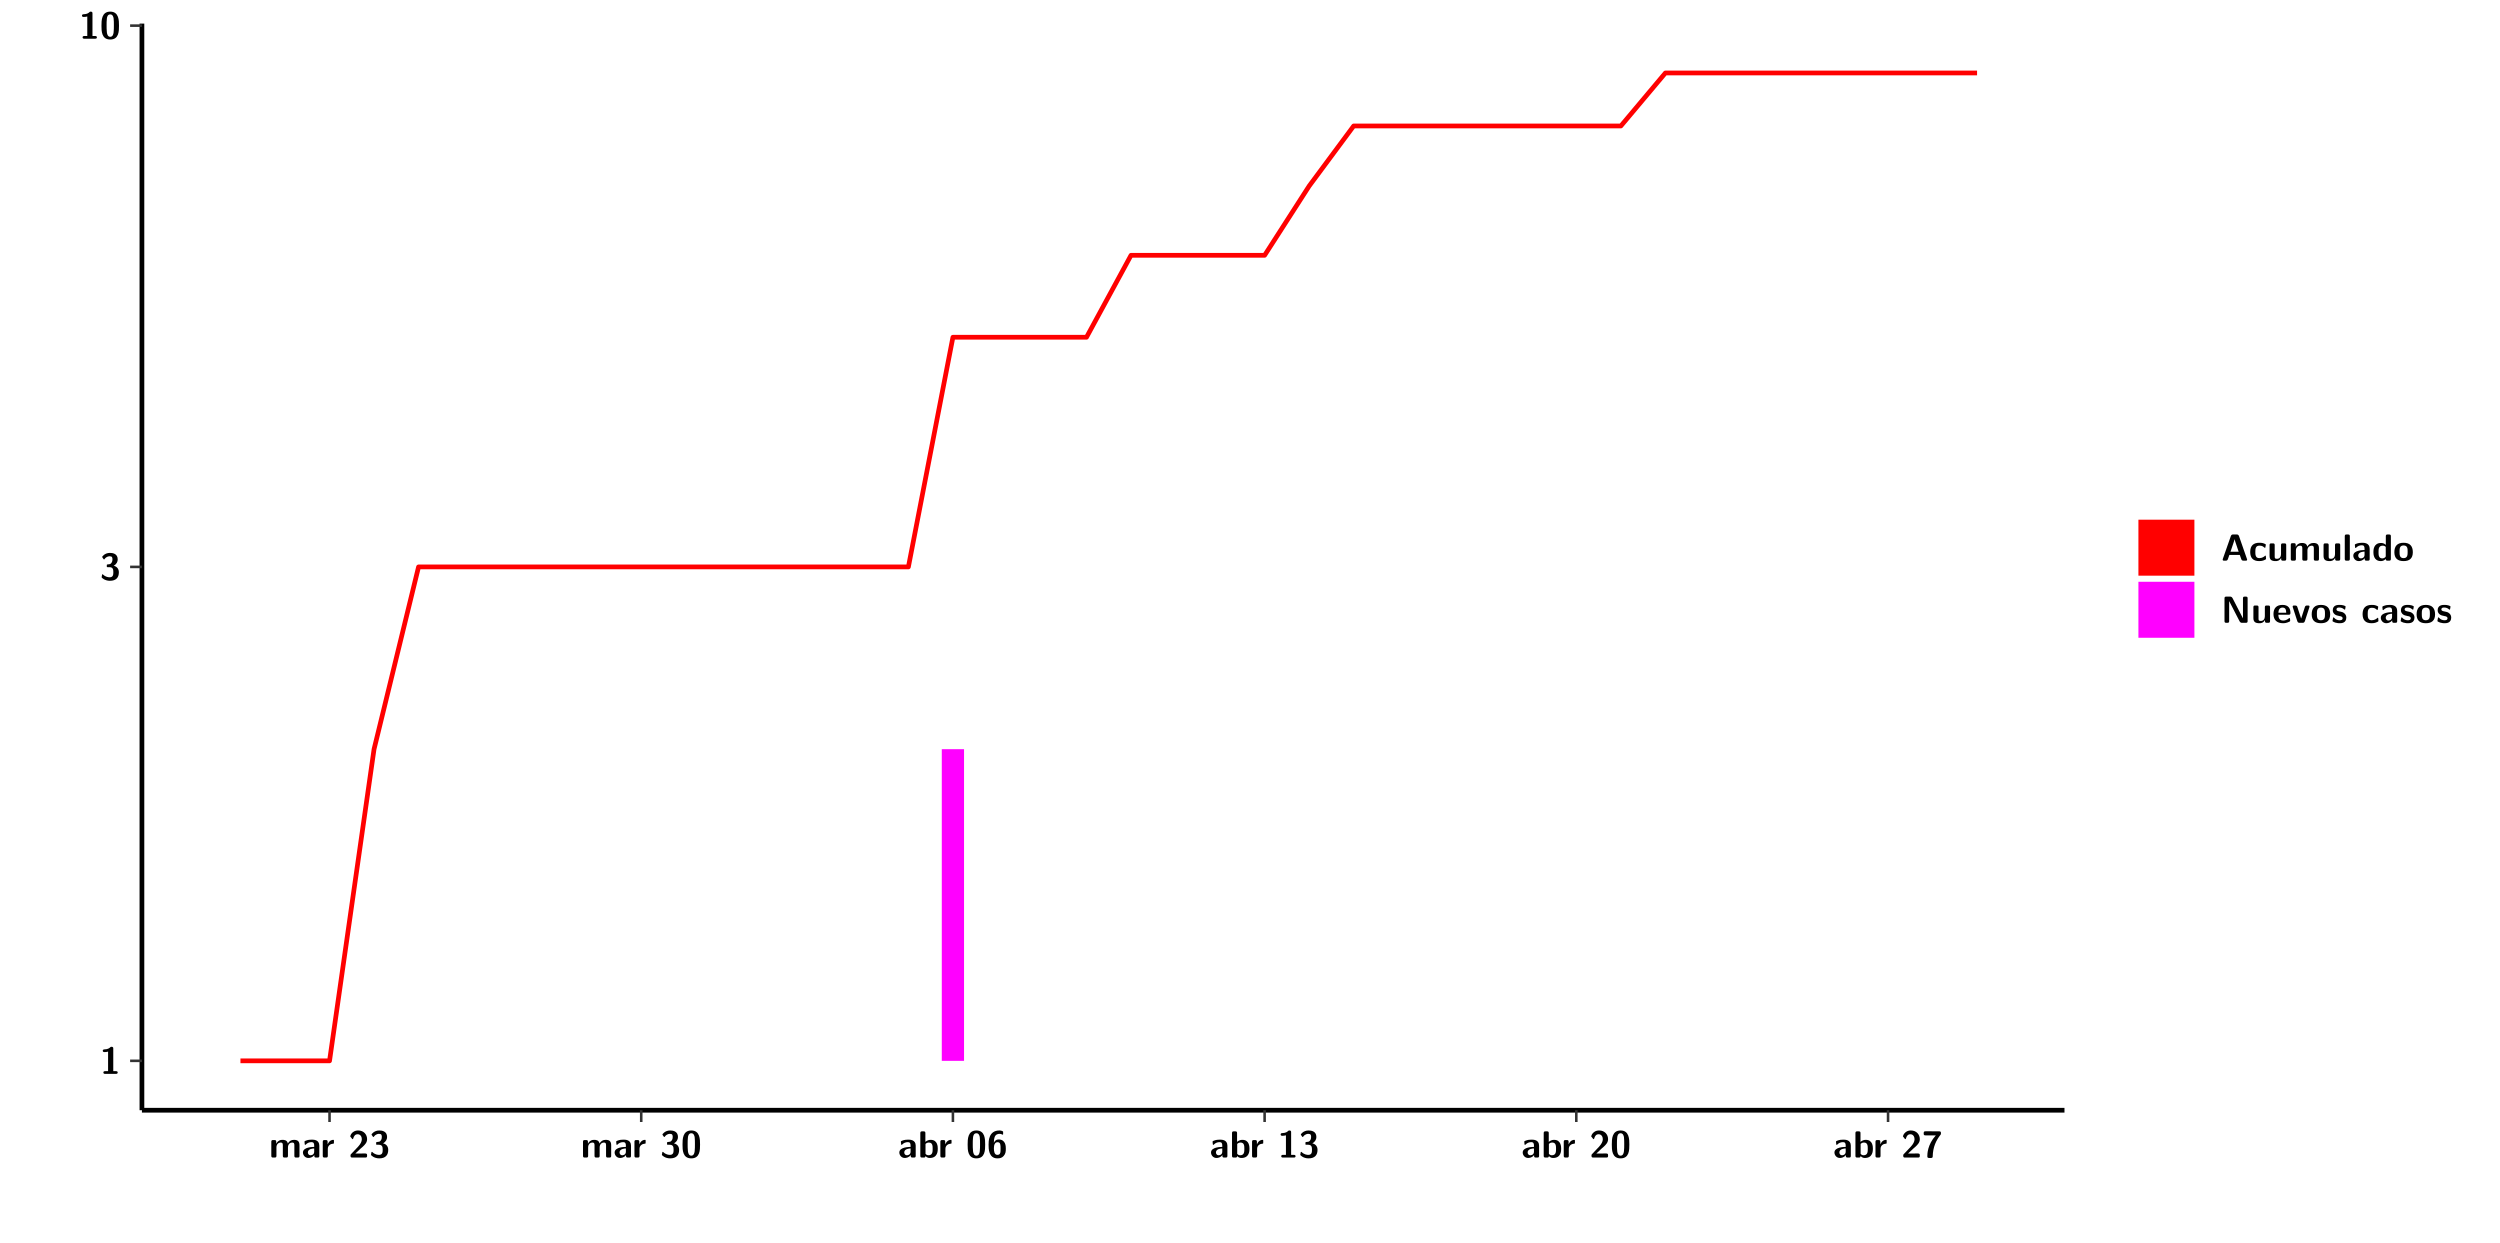
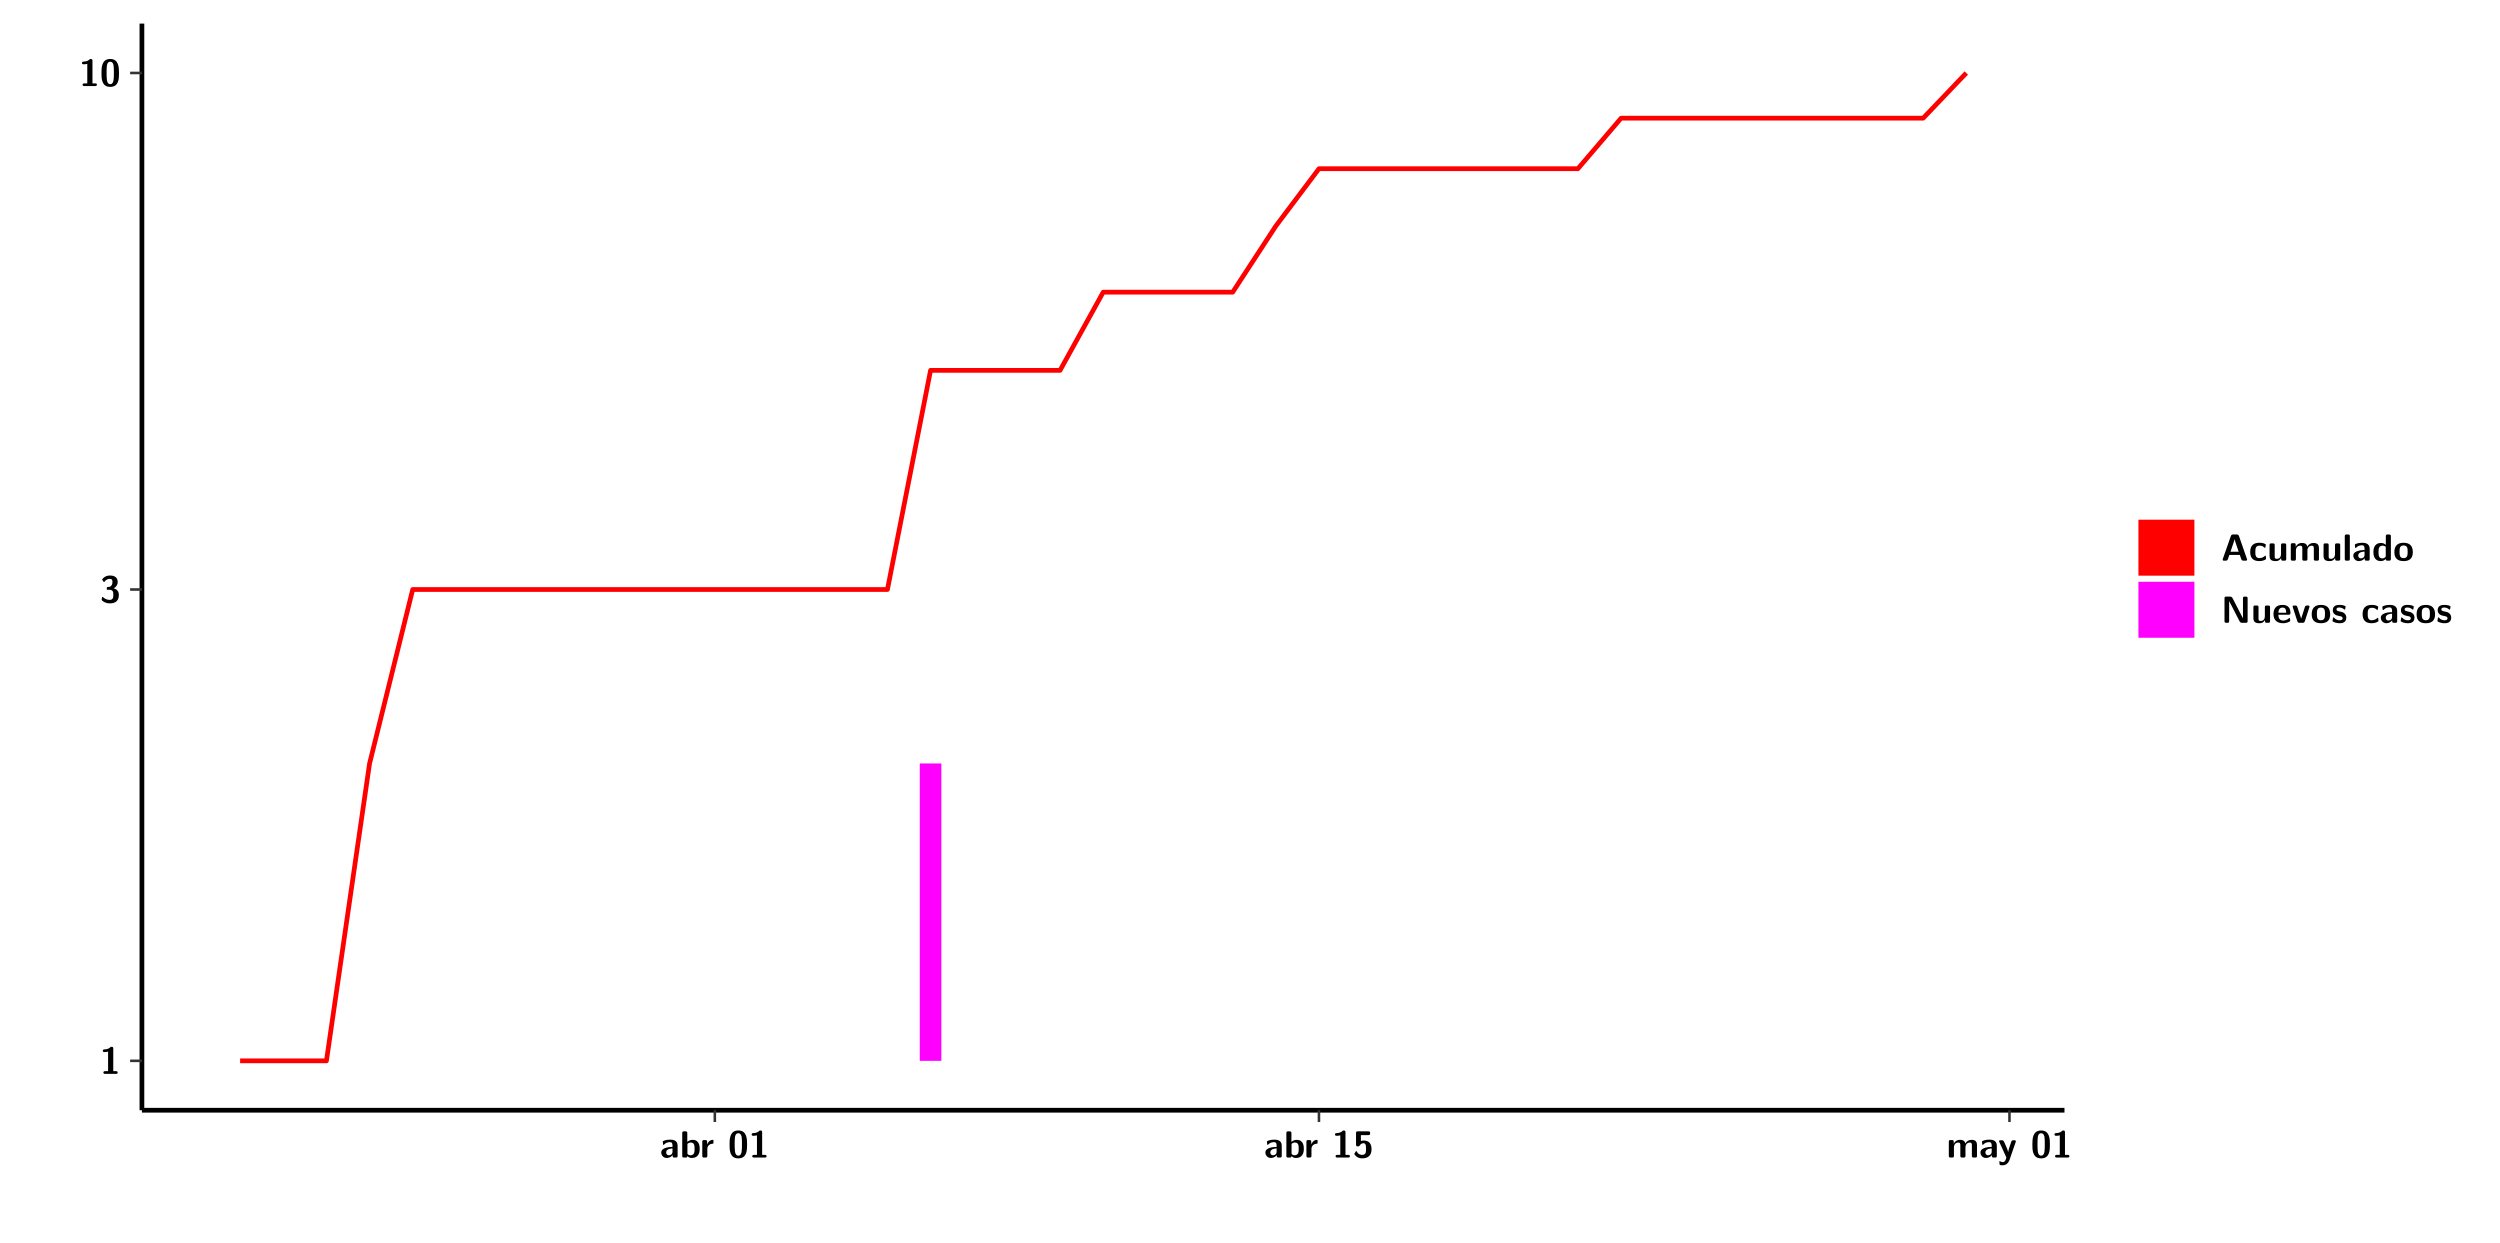
<svg xmlns="http://www.w3.org/2000/svg" xmlns:xlink="http://www.w3.org/1999/xlink" width="579.653pt" height="288pt" viewBox="0 0 579.653 288" version="1.1">
  <defs>
    <g>
      <symbol overflow="visible" id="glyph0-0">
        <path style="stroke:none;" d="" />
      </symbol>
      <symbol overflow="visible" id="glyph0-1">
        <path style="stroke:none;" d="M 3.109 -5.859 C 3.109 -6.016 3.109 -6.281 2.719 -6.281 C 2.547 -6.281 2.516 -6.266 2.406 -6.156 C 2.25 -6.016 1.922 -5.688 1.047 -5.672 C 0.891 -5.672 0.672 -5.609 0.672 -5.359 C 0.672 -5.047 0.969 -5.047 1.094 -5.047 C 1.344 -5.047 1.656 -5.078 1.906 -5.156 L 1.906 -0.625 L 1.234 -0.625 C 1.109 -0.625 0.812 -0.625 0.812 -0.312 C 0.812 0 1.109 0 1.234 0 L 3.719 0 C 3.828 0 4.141 0 4.141 -0.312 C 4.141 -0.625 3.828 -0.625 3.719 -0.625 L 3.109 -0.625 Z M 3.109 -5.859 " />
      </symbol>
      <symbol overflow="visible" id="glyph0-2">
        <path style="stroke:none;" d="M 0.844 -4.859 C 0.906 -4.766 0.953 -4.766 0.969 -4.766 C 1.031 -4.766 1.047 -4.797 1.094 -4.859 C 1.547 -5.5 2.172 -5.5 2.281 -5.5 C 2.844 -5.5 2.922 -5.203 2.922 -4.781 C 2.922 -4.656 2.922 -4.234 2.641 -3.906 C 2.438 -3.656 2.219 -3.641 1.953 -3.625 C 1.859 -3.609 1.688 -3.609 1.672 -3.578 C 1.609 -3.562 1.609 -3.5 1.609 -3.359 L 1.609 -3.203 C 1.609 -2.984 1.609 -2.969 1.844 -2.969 L 2.219 -2.969 C 3.031 -2.969 3.125 -2.469 3.125 -1.797 C 3.125 -1.203 3.062 -0.625 2.266 -0.625 C 1.984 -0.625 1.328 -0.688 0.75 -1.25 C 0.672 -1.328 0.656 -1.328 0.625 -1.328 C 0.531 -1.328 0.516 -1.25 0.516 -1.234 C 0.516 -1.234 0.406 -0.672 0.406 -0.625 C 0.406 -0.516 1.156 0.188 2.312 0.188 C 3.812 0.188 4.406 -0.609 4.406 -1.781 C 4.406 -2.562 3.984 -3.109 3.203 -3.297 C 3.906 -3.688 4.141 -4.266 4.141 -4.766 C 4.141 -6.156 2.891 -6.281 2.328 -6.281 C 1.125 -6.281 0.531 -5.422 0.531 -5.344 C 0.531 -5.297 0.594 -5.219 0.594 -5.219 Z M 0.844 -4.859 " />
      </symbol>
      <symbol overflow="visible" id="glyph0-3">
        <path style="stroke:none;" d="M 4.438 -3 C 4.438 -4.203 4.438 -6.281 2.406 -6.281 C 0.375 -6.281 0.375 -4.219 0.375 -3 C 0.375 -1.812 0.375 0.188 2.406 0.188 C 4.438 0.188 4.438 -1.781 4.438 -3 Z M 2.406 -0.438 C 1.75 -0.438 1.656 -1.25 1.625 -1.484 C 1.562 -1.953 1.562 -2.766 1.562 -3.125 C 1.562 -3.641 1.562 -4.203 1.625 -4.641 C 1.641 -4.875 1.734 -5.641 2.406 -5.641 C 3.047 -5.641 3.156 -4.906 3.188 -4.734 C 3.25 -4.281 3.25 -3.594 3.25 -3.125 C 3.25 -2.625 3.25 -1.953 3.188 -1.469 C 3.156 -1.234 3.062 -0.438 2.406 -0.438 Z M 2.406 -0.438 " />
      </symbol>
      <symbol overflow="visible" id="glyph0-4">
-         <path style="stroke:none;" d="M 7.062 -2.844 C 7.062 -3.75 6.672 -4.109 5.781 -4.109 C 5.156 -4.109 4.688 -3.828 4.359 -3.25 C 4.219 -4.078 3.484 -4.109 3.109 -4.109 C 2.938 -4.109 2.578 -4.109 2.188 -3.828 C 1.906 -3.625 1.734 -3.344 1.672 -3.203 L 1.672 -3.641 C 1.672 -3.922 1.609 -4.062 1.25 -4.062 L 0.953 -4.062 C 0.625 -4.062 0.531 -3.969 0.531 -3.641 L 0.531 -0.422 C 0.531 -0.109 0.625 0 0.953 0 L 1.297 0 C 1.625 0 1.719 -0.109 1.719 -0.422 L 1.719 -2.359 C 1.719 -3.141 2.25 -3.484 2.688 -3.484 C 3.109 -3.484 3.203 -3.297 3.203 -2.828 L 3.203 -0.422 C 3.203 -0.109 3.297 0 3.625 0 L 3.969 0 C 4.297 0 4.391 -0.109 4.391 -0.422 L 4.391 -2.359 C 4.391 -3.141 4.922 -3.484 5.359 -3.484 C 5.781 -3.484 5.875 -3.297 5.875 -2.828 L 5.875 -0.422 C 5.875 -0.109 5.969 0 6.297 0 L 6.641 0 C 6.984 0 7.062 -0.109 7.062 -0.422 Z M 7.062 -2.844 " />
+         <path style="stroke:none;" d="M 4.062 -2.766 C 4.062 -4.156 2.734 -4.156 2.297 -4.156 C 1.891 -4.156 1.453 -4.125 0.859 -3.891 C 0.672 -3.797 0.625 -3.781 0.625 -3.688 C 0.625 -3.625 0.688 -3.109 0.688 -3.047 C 0.703 -2.984 0.75 -2.938 0.812 -2.938 C 0.844 -2.938 0.875 -2.969 0.906 -3 C 1.281 -3.391 1.719 -3.578 2.266 -3.578 C 2.734 -3.578 2.875 -3.297 2.875 -2.781 L 2.875 -2.469 C 2.562 -2.469 0.266 -2.453 0.266 -1.172 C 0.266 -0.547 0.766 0.094 1.531 0.094 C 1.828 0.094 2.484 0.016 2.906 -0.594 L 2.906 -0.422 C 2.906 -0.141 2.969 0 3.328 0 L 3.641 0 C 3.984 0 4.062 -0.109 4.062 -0.422 Z M 2.875 -1.344 C 2.875 -0.531 2.047 -0.531 2.016 -0.531 C 1.641 -0.531 1.406 -0.844 1.406 -1.188 C 1.406 -2.047 2.625 -2.109 2.875 -2.109 Z M 2.875 -1.344 " />
      </symbol>
      <symbol overflow="visible" id="glyph0-5">
-         <path style="stroke:none;" d="M 4.062 -2.766 C 4.062 -4.156 2.734 -4.156 2.297 -4.156 C 1.891 -4.156 1.453 -4.125 0.859 -3.891 C 0.672 -3.797 0.625 -3.781 0.625 -3.688 C 0.625 -3.625 0.688 -3.109 0.688 -3.047 C 0.703 -2.984 0.75 -2.938 0.812 -2.938 C 0.844 -2.938 0.875 -2.969 0.906 -3 C 1.281 -3.391 1.719 -3.578 2.266 -3.578 C 2.734 -3.578 2.875 -3.297 2.875 -2.781 L 2.875 -2.469 C 2.562 -2.469 0.266 -2.453 0.266 -1.172 C 0.266 -0.547 0.766 0.094 1.531 0.094 C 1.828 0.094 2.484 0.016 2.906 -0.594 L 2.906 -0.422 C 2.906 -0.141 2.969 0 3.328 0 L 3.641 0 C 3.984 0 4.062 -0.109 4.062 -0.422 Z M 2.875 -1.344 C 2.875 -0.531 2.047 -0.531 2.016 -0.531 C 1.641 -0.531 1.406 -0.844 1.406 -1.188 C 1.406 -2.047 2.625 -2.109 2.875 -2.109 Z M 2.875 -1.344 " />
+         <path style="stroke:none;" d="M 1.703 -5.656 C 1.703 -5.938 1.641 -6.078 1.281 -6.078 L 0.953 -6.078 C 0.641 -6.078 0.531 -5.984 0.531 -5.656 L 0.531 -0.422 C 0.531 -0.109 0.625 0 0.953 0 L 1.312 0 C 1.453 0 1.719 0 1.734 -0.344 C 2.125 0.094 2.578 0.094 2.719 0.094 C 4.578 0.094 4.578 -1.594 4.578 -2.031 C 4.578 -2.453 4.578 -4.109 2.938 -4.109 C 2.219 -4.109 1.781 -3.703 1.703 -3.625 Z M 1.734 -3.172 C 1.844 -3.281 2.109 -3.484 2.5 -3.484 C 3.391 -3.484 3.391 -2.672 3.391 -2.016 C 3.391 -1.375 3.391 -0.531 2.406 -0.531 C 2.047 -0.531 1.828 -0.75 1.734 -0.875 Z M 1.734 -3.172 " />
      </symbol>
      <symbol overflow="visible" id="glyph0-6">
        <path style="stroke:none;" d="M 1.703 -2.016 C 1.703 -2.844 2.391 -3.188 2.938 -3.219 C 3.109 -3.234 3.125 -3.234 3.125 -3.469 L 3.125 -3.875 C 3.125 -4.047 3.125 -4.109 2.969 -4.109 C 2.719 -4.109 2.078 -4.031 1.672 -3.078 L 1.656 -3.078 L 1.656 -3.641 C 1.656 -3.922 1.594 -4.062 1.234 -4.062 L 0.953 -4.062 C 0.641 -4.062 0.531 -3.969 0.531 -3.641 L 0.531 -0.422 C 0.531 -0.109 0.625 0 0.953 0 L 1.281 0 C 1.609 0 1.703 -0.109 1.703 -0.422 Z M 1.703 -2.016 " />
      </symbol>
      <symbol overflow="visible" id="glyph0-7">
-         <path style="stroke:none;" d="M 0.562 -0.75 C 0.484 -0.656 0.484 -0.641 0.484 -0.484 L 0.484 -0.422 C 0.484 -0.109 0.578 0 0.906 0 L 3.906 0 C 4.25 0 4.328 -0.109 4.328 -0.422 L 4.328 -0.531 C 4.328 -0.672 4.328 -0.828 4.141 -0.906 C 4.078 -0.953 3.797 -0.953 3.625 -0.953 C 3.438 -0.953 3.219 -0.938 3.031 -0.938 L 1.609 -0.938 L 2.766 -2.031 C 2.906 -2.141 3.234 -2.422 3.359 -2.547 C 3.844 -3.016 4.328 -3.484 4.328 -4.266 C 4.328 -5.328 3.562 -6.281 2.266 -6.281 C 1.969 -6.281 1.469 -6.234 1.047 -5.891 C 0.969 -5.828 0.562 -5.516 0.406 -4.922 L 0.844 -4.359 C 0.891 -4.297 0.922 -4.266 0.984 -4.266 C 1.062 -4.266 1.078 -4.328 1.109 -4.422 C 1.281 -5.031 1.578 -5.406 2.141 -5.406 C 2.828 -5.406 3.109 -4.781 3.109 -4.25 C 3.109 -3.688 2.766 -3.094 2.25 -2.531 Z M 0.562 -0.75 " />
+         <path style="stroke:none;" d="M 1.859 -5.203 L 3.578 -5.203 C 4 -5.203 4 -5.406 4 -5.641 C 4 -5.875 4 -6.078 3.578 -6.078 L 1.141 -6.078 C 0.875 -6.078 0.734 -6.031 0.734 -5.688 L 0.734 -3 C 0.734 -2.609 0.922 -2.594 1.172 -2.594 C 1.391 -2.594 1.469 -2.594 1.594 -2.812 C 1.812 -3.141 2.109 -3.328 2.469 -3.328 C 3.047 -3.328 3.047 -2.656 3.047 -1.969 C 3.047 -1.297 3.047 -0.625 2.125 -0.625 C 1.844 -0.625 1.25 -0.703 0.906 -1.406 C 0.875 -1.453 0.844 -1.5 0.781 -1.5 C 0.719 -1.5 0.703 -1.469 0.656 -1.391 C 0.531 -1.188 0.328 -0.891 0.328 -0.828 C 0.328 -0.75 0.891 0.188 2.141 0.188 C 3.562 0.188 4.328 -0.516 4.328 -1.938 C 4.328 -3.094 3.844 -3.953 2.5 -3.953 C 2.281 -3.953 2.078 -3.922 1.859 -3.844 Z M 1.859 -5.203 " />
      </symbol>
      <symbol overflow="visible" id="glyph0-8">
-         <path style="stroke:none;" d="M 1.703 -5.656 C 1.703 -5.938 1.641 -6.078 1.281 -6.078 L 0.953 -6.078 C 0.641 -6.078 0.531 -5.984 0.531 -5.656 L 0.531 -0.422 C 0.531 -0.109 0.625 0 0.953 0 L 1.312 0 C 1.453 0 1.719 0 1.734 -0.344 C 2.125 0.094 2.578 0.094 2.719 0.094 C 4.578 0.094 4.578 -1.594 4.578 -2.031 C 4.578 -2.453 4.578 -4.109 2.938 -4.109 C 2.219 -4.109 1.781 -3.703 1.703 -3.625 Z M 1.734 -3.172 C 1.844 -3.281 2.109 -3.484 2.5 -3.484 C 3.391 -3.484 3.391 -2.672 3.391 -2.016 C 3.391 -1.375 3.391 -0.531 2.406 -0.531 C 2.047 -0.531 1.828 -0.75 1.734 -0.875 Z M 1.734 -3.172 " />
+         <path style="stroke:none;" d="M 7.062 -2.844 C 7.062 -3.75 6.672 -4.109 5.781 -4.109 C 5.156 -4.109 4.688 -3.828 4.359 -3.25 C 4.219 -4.078 3.484 -4.109 3.109 -4.109 C 2.938 -4.109 2.578 -4.109 2.188 -3.828 C 1.906 -3.625 1.734 -3.344 1.672 -3.203 L 1.672 -3.641 C 1.672 -3.922 1.609 -4.062 1.25 -4.062 L 0.953 -4.062 C 0.625 -4.062 0.531 -3.969 0.531 -3.641 L 0.531 -0.422 C 0.531 -0.109 0.625 0 0.953 0 L 1.297 0 C 1.625 0 1.719 -0.109 1.719 -0.422 L 1.719 -2.359 C 1.719 -3.141 2.25 -3.484 2.688 -3.484 C 3.109 -3.484 3.203 -3.297 3.203 -2.828 L 3.203 -0.422 C 3.203 -0.109 3.297 0 3.625 0 L 3.969 0 C 4.297 0 4.391 -0.109 4.391 -0.422 L 4.391 -2.359 C 4.391 -3.141 4.922 -3.484 5.359 -3.484 C 5.781 -3.484 5.875 -3.297 5.875 -2.828 L 5.875 -0.422 C 5.875 -0.109 5.969 0 6.297 0 L 6.641 0 C 6.984 0 7.062 -0.109 7.062 -0.422 Z M 7.062 -2.844 " />
      </symbol>
      <symbol overflow="visible" id="glyph0-9">
-         <path style="stroke:none;" d="M 3.781 -5.859 C 3.781 -6.062 3.781 -6.078 3.484 -6.188 C 3.25 -6.281 3.016 -6.281 2.922 -6.281 C 0.406 -6.281 0.406 -3.75 0.406 -2.984 C 0.406 -2.078 0.406 0.188 2.453 0.188 C 3.125 0.188 3.547 0.031 3.906 -0.375 C 4.359 -0.891 4.406 -1.391 4.406 -2.062 C 4.406 -2.562 4.406 -4.203 2.703 -4.203 C 2.219 -4.203 1.859 -3.922 1.625 -3.422 C 1.672 -4.203 1.688 -4.406 1.812 -4.75 C 2.062 -5.422 2.641 -5.5 2.953 -5.5 C 3.109 -5.5 3.344 -5.469 3.547 -5.359 C 3.609 -5.312 3.641 -5.297 3.688 -5.297 C 3.781 -5.297 3.781 -5.406 3.781 -5.531 Z M 2.438 -0.625 C 1.75 -0.625 1.641 -1.422 1.641 -2.172 C 1.641 -2.906 1.859 -3.562 2.484 -3.562 C 3.188 -3.562 3.188 -2.938 3.188 -2.078 C 3.188 -1.219 3.188 -0.625 2.438 -0.625 Z M 2.438 -0.625 " />
+         <path style="stroke:none;" d="M 4.109 -3.609 C 4.141 -3.719 4.141 -3.734 4.141 -3.781 C 4.141 -4.016 3.906 -4.016 3.797 -4.016 L 3.609 -4.016 C 3.469 -4.016 3.266 -4.016 3.141 -3.812 C 3.109 -3.766 2.406 -1.828 2.359 -1.25 L 2.344 -1.25 C 2.312 -1.672 1.953 -2.484 1.562 -3.328 C 1.328 -3.891 1.266 -4.016 0.828 -4.016 L 0.594 -4.016 C 0.469 -4.016 0.25 -4.016 0.25 -3.781 C 0.25 -3.75 0.281 -3.688 0.297 -3.641 L 1.953 0 C 1.891 0.188 1.859 0.281 1.828 0.375 C 1.734 0.656 1.578 1.047 1.109 1.047 C 0.812 1.047 0.609 0.922 0.516 0.875 C 0.469 0.844 0.453 0.828 0.422 0.828 C 0.391 0.828 0.312 0.859 0.312 0.969 C 0.312 1.031 0.375 1.641 0.391 1.672 C 0.469 1.781 0.953 1.797 1.094 1.797 C 2.172 1.797 2.609 0.766 2.672 0.547 Z M 4.109 -3.609 " />
      </symbol>
      <symbol overflow="visible" id="glyph0-10">
-         <path style="stroke:none;" d="M 3.219 -5.141 C 1.25 -2.984 1.25 -0.766 1.25 -0.328 C 1.25 -0.047 1.312 0.094 1.672 0.094 L 2.078 0.094 C 2.219 0.094 2.5 0.094 2.5 -0.25 C 2.531 -2.422 3.281 -4 4.344 -5.328 C 4.406 -5.422 4.406 -5.484 4.406 -5.641 C 4.406 -5.844 4.406 -6.078 4.047 -6.078 C 3.75 -6.094 1.984 -6.094 1.547 -6.094 L 1 -6.094 C 0.578 -6.094 0.406 -6.094 0.406 -5.672 L 0.406 -5.562 C 0.406 -5.422 0.406 -5.25 0.594 -5.172 C 0.656 -5.141 0.938 -5.141 1.125 -5.141 C 1.328 -5.141 1.531 -5.141 1.734 -5.141 Z M 3.219 -5.141 " />
+         <path style="stroke:none;" d="M 4.156 -5.703 C 4.031 -6.078 3.766 -6.078 3.594 -6.078 L 2.828 -6.078 C 2.641 -6.078 2.391 -6.078 2.266 -5.703 L 0.406 -0.406 C 0.375 -0.297 0.375 -0.281 0.375 -0.234 C 0.375 0 0.594 0 0.703 0 L 1.031 0 C 1.188 0 1.453 0 1.578 -0.344 L 1.922 -1.328 L 4.344 -1.328 L 4.641 -0.484 C 4.75 -0.172 4.812 0 5.234 0 L 5.703 0 C 5.828 0 6.047 0 6.047 -0.234 C 6.047 -0.281 6.047 -0.297 6 -0.406 Z M 2.812 -3.938 C 2.938 -4.328 3.062 -4.656 3.125 -4.969 L 3.141 -4.969 C 3.188 -4.766 3.188 -4.75 3.25 -4.547 L 4.078 -2.078 L 2.188 -2.078 Z M 2.812 -3.938 " />
      </symbol>
      <symbol overflow="visible" id="glyph0-11">
-         <path style="stroke:none;" d="M 4.156 -5.703 C 4.031 -6.078 3.766 -6.078 3.594 -6.078 L 2.828 -6.078 C 2.641 -6.078 2.391 -6.078 2.266 -5.703 L 0.406 -0.406 C 0.375 -0.297 0.375 -0.281 0.375 -0.234 C 0.375 0 0.594 0 0.703 0 L 1.031 0 C 1.188 0 1.453 0 1.578 -0.344 L 1.922 -1.328 L 4.344 -1.328 L 4.641 -0.484 C 4.75 -0.172 4.812 0 5.234 0 L 5.703 0 C 5.828 0 6.047 0 6.047 -0.234 C 6.047 -0.281 6.047 -0.297 6 -0.406 Z M 2.812 -3.938 C 2.938 -4.328 3.062 -4.656 3.125 -4.969 L 3.141 -4.969 C 3.188 -4.766 3.188 -4.75 3.25 -4.547 L 4.078 -2.078 L 2.188 -2.078 Z M 2.812 -3.938 " />
+         <path style="stroke:none;" d="M 4 -0.438 C 4 -0.531 3.969 -0.938 3.953 -1.047 C 3.953 -1.078 3.938 -1.172 3.844 -1.172 C 3.812 -1.172 3.797 -1.172 3.703 -1.078 C 3.562 -0.953 3.141 -0.594 2.422 -0.594 C 1.516 -0.594 1.516 -1.469 1.516 -2.031 C 1.516 -2.75 1.562 -3.484 2.453 -3.484 C 3.031 -3.484 3.266 -3.344 3.578 -3.078 C 3.688 -2.984 3.703 -2.984 3.734 -2.984 C 3.828 -2.984 3.844 -3.062 3.844 -3.094 C 3.859 -3.172 3.953 -3.656 3.953 -3.703 C 3.953 -3.781 3.891 -3.812 3.75 -3.891 C 3.328 -4.078 3.062 -4.156 2.453 -4.156 C 1.141 -4.156 0.328 -3.547 0.328 -2.016 C 0.328 -0.562 1.078 0.094 2.406 0.094 C 2.641 0.094 3.172 0.094 3.75 -0.203 C 4 -0.344 4 -0.344 4 -0.438 Z M 4 -0.438 " />
      </symbol>
      <symbol overflow="visible" id="glyph0-12">
-         <path style="stroke:none;" d="M 4 -0.438 C 4 -0.531 3.969 -0.938 3.953 -1.047 C 3.953 -1.078 3.938 -1.172 3.844 -1.172 C 3.812 -1.172 3.797 -1.172 3.703 -1.078 C 3.562 -0.953 3.141 -0.594 2.422 -0.594 C 1.516 -0.594 1.516 -1.469 1.516 -2.031 C 1.516 -2.75 1.562 -3.484 2.453 -3.484 C 3.031 -3.484 3.266 -3.344 3.578 -3.078 C 3.688 -2.984 3.703 -2.984 3.734 -2.984 C 3.828 -2.984 3.844 -3.062 3.844 -3.094 C 3.859 -3.172 3.953 -3.656 3.953 -3.703 C 3.953 -3.781 3.891 -3.812 3.75 -3.891 C 3.328 -4.078 3.062 -4.156 2.453 -4.156 C 1.141 -4.156 0.328 -3.547 0.328 -2.016 C 0.328 -0.562 1.078 0.094 2.406 0.094 C 2.641 0.094 3.172 0.094 3.75 -0.203 C 4 -0.344 4 -0.344 4 -0.438 Z M 4 -0.438 " />
+         <path style="stroke:none;" d="M 4.391 -3.594 C 4.391 -3.875 4.328 -4.016 3.969 -4.016 L 3.609 -4.016 C 3.281 -4.016 3.188 -3.906 3.188 -3.594 L 3.188 -1.516 C 3.188 -0.938 2.891 -0.438 2.266 -0.438 C 1.766 -0.438 1.719 -0.562 1.719 -1.031 L 1.719 -3.594 C 1.719 -3.875 1.656 -4.016 1.297 -4.016 L 0.953 -4.016 C 0.625 -4.016 0.531 -3.922 0.531 -3.594 L 0.531 -1.109 C 0.531 -0.172 1.031 0.094 1.953 0.094 C 2.188 0.094 2.812 0.094 3.219 -0.656 L 3.219 -0.422 C 3.219 -0.141 3.281 0 3.641 0 L 3.969 0 C 4.297 0 4.391 -0.109 4.391 -0.422 Z M 4.391 -3.594 " />
      </symbol>
      <symbol overflow="visible" id="glyph0-13">
-         <path style="stroke:none;" d="M 4.391 -3.594 C 4.391 -3.875 4.328 -4.016 3.969 -4.016 L 3.609 -4.016 C 3.281 -4.016 3.188 -3.906 3.188 -3.594 L 3.188 -1.516 C 3.188 -0.938 2.891 -0.438 2.266 -0.438 C 1.766 -0.438 1.719 -0.562 1.719 -1.031 L 1.719 -3.594 C 1.719 -3.875 1.656 -4.016 1.297 -4.016 L 0.953 -4.016 C 0.625 -4.016 0.531 -3.922 0.531 -3.594 L 0.531 -1.109 C 0.531 -0.172 1.031 0.094 1.953 0.094 C 2.188 0.094 2.812 0.094 3.219 -0.656 L 3.219 -0.422 C 3.219 -0.141 3.281 0 3.641 0 L 3.969 0 C 4.297 0 4.391 -0.109 4.391 -0.422 Z M 4.391 -3.594 " />
+         <path style="stroke:none;" d="M 1.703 -5.656 C 1.703 -5.938 1.641 -6.078 1.281 -6.078 L 0.953 -6.078 C 0.641 -6.078 0.531 -5.984 0.531 -5.656 L 0.531 -0.422 C 0.531 -0.109 0.625 0 0.953 0 L 1.281 0 C 1.609 0 1.703 -0.109 1.703 -0.422 Z M 1.703 -5.656 " />
      </symbol>
      <symbol overflow="visible" id="glyph0-14">
-         <path style="stroke:none;" d="M 1.703 -5.656 C 1.703 -5.938 1.641 -6.078 1.281 -6.078 L 0.953 -6.078 C 0.641 -6.078 0.531 -5.984 0.531 -5.656 L 0.531 -0.422 C 0.531 -0.109 0.625 0 0.953 0 L 1.281 0 C 1.609 0 1.703 -0.109 1.703 -0.422 Z M 1.703 -5.656 " />
+         <path style="stroke:none;" d="M 4.375 -5.656 C 4.375 -5.938 4.312 -6.078 3.953 -6.078 L 3.625 -6.078 C 3.297 -6.078 3.203 -5.969 3.203 -5.656 L 3.203 -3.672 C 2.812 -4.047 2.375 -4.109 2.109 -4.109 C 0.328 -4.109 0.328 -2.422 0.328 -2 C 0.328 -1.594 0.328 0.094 2.062 0.094 C 2.422 0.094 2.812 -0.016 3.188 -0.406 C 3.188 -0.094 3.297 0 3.609 0 L 3.953 0 C 4.281 0 4.375 -0.109 4.375 -0.422 Z M 3.188 -1.094 C 3.188 -0.953 3.188 -0.875 2.922 -0.688 C 2.703 -0.547 2.5 -0.531 2.406 -0.531 C 1.516 -0.531 1.516 -1.344 1.516 -2 C 1.516 -2.656 1.516 -3.484 2.5 -3.484 C 2.75 -3.484 2.984 -3.391 3.188 -3.203 Z M 3.188 -1.094 " />
      </symbol>
      <symbol overflow="visible" id="glyph0-15">
-         <path style="stroke:none;" d="M 4.375 -5.656 C 4.375 -5.938 4.312 -6.078 3.953 -6.078 L 3.625 -6.078 C 3.297 -6.078 3.203 -5.969 3.203 -5.656 L 3.203 -3.672 C 2.812 -4.047 2.375 -4.109 2.109 -4.109 C 0.328 -4.109 0.328 -2.422 0.328 -2 C 0.328 -1.594 0.328 0.094 2.062 0.094 C 2.422 0.094 2.812 -0.016 3.188 -0.406 C 3.188 -0.094 3.297 0 3.609 0 L 3.953 0 C 4.281 0 4.375 -0.109 4.375 -0.422 Z M 3.188 -1.094 C 3.188 -0.953 3.188 -0.875 2.922 -0.688 C 2.703 -0.547 2.5 -0.531 2.406 -0.531 C 1.516 -0.531 1.516 -1.344 1.516 -2 C 1.516 -2.656 1.516 -3.484 2.5 -3.484 C 2.75 -3.484 2.984 -3.391 3.188 -3.203 Z M 3.188 -1.094 " />
+         <path style="stroke:none;" d="M 4.547 -1.969 C 4.547 -3.406 3.844 -4.156 2.406 -4.156 C 0.953 -4.156 0.266 -3.391 0.266 -1.969 C 0.266 -0.547 1.031 0.094 2.406 0.094 C 3.781 0.094 4.547 -0.531 4.547 -1.969 Z M 2.406 -0.594 C 1.469 -0.594 1.469 -1.375 1.469 -2.078 C 1.469 -2.75 1.469 -3.531 2.406 -3.531 C 3.344 -3.531 3.344 -2.766 3.344 -2.078 C 3.344 -1.391 3.344 -0.594 2.406 -0.594 Z M 2.406 -0.594 " />
      </symbol>
      <symbol overflow="visible" id="glyph0-16">
-         <path style="stroke:none;" d="M 4.547 -1.969 C 4.547 -3.406 3.844 -4.156 2.406 -4.156 C 0.953 -4.156 0.266 -3.391 0.266 -1.969 C 0.266 -0.547 1.031 0.094 2.406 0.094 C 3.781 0.094 4.547 -0.531 4.547 -1.969 Z M 2.406 -0.594 C 1.469 -0.594 1.469 -1.375 1.469 -2.078 C 1.469 -2.75 1.469 -3.531 2.406 -3.531 C 3.344 -3.531 3.344 -2.766 3.344 -2.078 C 3.344 -1.391 3.344 -0.594 2.406 -0.594 Z M 2.406 -0.594 " />
+         <path style="stroke:none;" d="M 2.656 -5.734 C 2.469 -6.078 2.203 -6.078 2.031 -6.078 L 1.219 -6.078 C 0.906 -6.078 0.797 -5.984 0.797 -5.656 L 0.797 -0.422 C 0.797 -0.109 0.891 0 1.219 0 L 1.453 0 C 1.781 0 1.875 -0.109 1.875 -0.422 L 1.875 -5.016 L 1.891 -5.016 L 4.297 -0.344 C 4.484 0 4.75 0 4.922 0 L 5.734 0 C 6.062 0 6.156 -0.109 6.156 -0.422 L 6.156 -5.656 C 6.156 -5.938 6.094 -6.078 5.734 -6.078 L 5.5 -6.078 C 5.156 -6.078 5.078 -5.969 5.078 -5.656 L 5.078 -1.062 L 5.062 -1.062 Z M 2.656 -5.734 " />
      </symbol>
      <symbol overflow="visible" id="glyph0-17">
-         <path style="stroke:none;" d="M 2.656 -5.734 C 2.469 -6.078 2.203 -6.078 2.031 -6.078 L 1.219 -6.078 C 0.906 -6.078 0.797 -5.984 0.797 -5.656 L 0.797 -0.422 C 0.797 -0.109 0.891 0 1.219 0 L 1.453 0 C 1.781 0 1.875 -0.109 1.875 -0.422 L 1.875 -5.016 L 1.891 -5.016 L 4.297 -0.344 C 4.484 0 4.75 0 4.922 0 L 5.734 0 C 6.062 0 6.156 -0.109 6.156 -0.422 L 6.156 -5.656 C 6.156 -5.938 6.094 -6.078 5.734 -6.078 L 5.5 -6.078 C 5.156 -6.078 5.078 -5.969 5.078 -5.656 L 5.078 -1.062 L 5.062 -1.062 Z M 2.656 -5.734 " />
+         <path style="stroke:none;" d="M 3.781 -1.875 C 3.984 -1.875 4.203 -1.891 4.203 -2.281 C 4.203 -3.406 3.672 -4.156 2.359 -4.156 C 0.969 -4.156 0.266 -3.375 0.266 -2.047 C 0.266 -0.609 1.109 0.094 2.484 0.094 C 2.812 0.094 3.312 0.047 3.891 -0.234 C 4.078 -0.328 4.141 -0.359 4.141 -0.469 C 4.141 -0.531 4.125 -0.781 4.109 -0.844 C 4.078 -1.125 4.062 -1.125 3.984 -1.125 C 3.953 -1.125 3.938 -1.125 3.844 -1.047 C 3.328 -0.594 2.797 -0.531 2.516 -0.531 C 1.531 -0.531 1.422 -1.312 1.391 -1.875 Z M 1.406 -2.344 C 1.422 -2.875 1.609 -3.531 2.359 -3.531 C 3.062 -3.531 3.203 -3.031 3.219 -2.344 Z M 1.406 -2.344 " />
      </symbol>
      <symbol overflow="visible" id="glyph0-18">
-         <path style="stroke:none;" d="M 3.781 -1.875 C 3.984 -1.875 4.203 -1.891 4.203 -2.281 C 4.203 -3.406 3.672 -4.156 2.359 -4.156 C 0.969 -4.156 0.266 -3.375 0.266 -2.047 C 0.266 -0.609 1.109 0.094 2.484 0.094 C 2.812 0.094 3.312 0.047 3.891 -0.234 C 4.078 -0.328 4.141 -0.359 4.141 -0.469 C 4.141 -0.531 4.125 -0.781 4.109 -0.844 C 4.078 -1.125 4.062 -1.125 3.984 -1.125 C 3.953 -1.125 3.938 -1.125 3.844 -1.047 C 3.328 -0.594 2.797 -0.531 2.516 -0.531 C 1.531 -0.531 1.422 -1.312 1.391 -1.875 Z M 1.406 -2.344 C 1.422 -2.875 1.609 -3.531 2.359 -3.531 C 3.062 -3.531 3.203 -3.031 3.219 -2.344 Z M 1.406 -2.344 " />
+         <path style="stroke:none;" d="M 4.109 -3.609 C 4.141 -3.719 4.141 -3.75 4.141 -3.766 C 4.141 -4.016 3.922 -4.016 3.797 -4.016 L 3.609 -4.016 C 3.25 -4.016 3.141 -3.891 3.062 -3.641 L 2.203 -0.984 L 1.328 -3.641 C 1.266 -3.828 1.203 -4.016 0.781 -4.016 L 0.578 -4.016 C 0.453 -4.016 0.234 -4.016 0.234 -3.766 C 0.234 -3.75 0.234 -3.719 0.266 -3.609 L 1.312 -0.375 C 1.438 0 1.703 0 1.859 0 L 2.5 0 C 2.672 0 2.938 0 3.062 -0.375 Z M 4.109 -3.609 " />
      </symbol>
      <symbol overflow="visible" id="glyph0-19">
-         <path style="stroke:none;" d="M 4.109 -3.609 C 4.141 -3.719 4.141 -3.75 4.141 -3.766 C 4.141 -4.016 3.922 -4.016 3.797 -4.016 L 3.609 -4.016 C 3.25 -4.016 3.141 -3.891 3.062 -3.641 L 2.203 -0.984 L 1.328 -3.641 C 1.266 -3.828 1.203 -4.016 0.781 -4.016 L 0.578 -4.016 C 0.453 -4.016 0.234 -4.016 0.234 -3.766 C 0.234 -3.75 0.234 -3.719 0.266 -3.609 L 1.312 -0.375 C 1.438 0 1.703 0 1.859 0 L 2.5 0 C 2.672 0 2.938 0 3.062 -0.375 Z M 4.109 -3.609 " />
-       </symbol>
-       <symbol overflow="visible" id="glyph0-20">
        <path style="stroke:none;" d="M 3.469 -1.234 C 3.469 -1.734 3.203 -2.031 3.047 -2.172 C 2.703 -2.484 2.391 -2.547 2.031 -2.609 C 1.547 -2.703 1.188 -2.766 1.188 -3.109 C 1.188 -3.469 1.484 -3.547 1.828 -3.547 C 2.406 -3.547 2.719 -3.328 2.953 -3.125 C 3.047 -3.047 3.062 -3.047 3.094 -3.047 C 3.188 -3.047 3.203 -3.125 3.203 -3.156 C 3.219 -3.219 3.312 -3.719 3.312 -3.766 C 3.312 -3.906 2.844 -4.031 2.75 -4.062 C 2.406 -4.156 2.125 -4.156 1.891 -4.156 C 1.5 -4.156 0.328 -4.156 0.328 -2.906 C 0.328 -2.484 0.516 -2.219 0.75 -2 C 1.062 -1.734 1.406 -1.672 1.906 -1.562 C 2.156 -1.531 2.609 -1.453 2.609 -1.062 C 2.609 -0.656 2.266 -0.594 1.922 -0.594 C 1.531 -0.594 1.047 -0.703 0.625 -1.188 C 0.594 -1.234 0.562 -1.266 0.516 -1.266 C 0.422 -1.266 0.406 -1.188 0.391 -1.125 C 0.375 -1.016 0.266 -0.516 0.266 -0.422 C 0.266 -0.266 0.922 -0.062 0.922 -0.047 C 1.406 0.094 1.766 0.094 1.922 0.094 C 2.359 0.094 3.469 0.062 3.469 -1.234 Z M 3.469 -1.234 " />
      </symbol>
    </g>
    <clipPath id="clip1">
      <path d="M 0 0 L 576.008 0 L 576.008 288 L 0 288 Z M 0 0 " />
    </clipPath>
    <clipPath id="clip2">
      <path d="M 32.906 5.477 L 478.672 5.477 L 478.672 257.414 L 32.906 257.414 Z M 32.906 5.477 " />
    </clipPath>
  </defs>
  <g id="surface1">
    <g clip-path="url(#clip1)" clip-rule="nonzero">
      <path style="fill-rule:nonzero;fill:rgb(100%,100%,100%);fill-opacity:1;stroke-width:0.598;stroke-linecap:round;stroke-linejoin:round;stroke:rgb(100%,100%,100%);stroke-opacity:1;stroke-miterlimit:10;" d="M 0 0 L 0 288.004 L 576.008 288.004 L 576.008 0 Z M 0 0 " transform="matrix(1,0,0,-1,0,288)" />
    </g>
    <g clip-path="url(#clip2)" clip-rule="nonzero">
      <path style=" stroke:none;fill-rule:nonzero;fill:rgb(100%,100%,100%);fill-opacity:1;" d="M 32.906 257.414 L 32.906 5.477 L 478.672 5.477 L 478.672 257.414 Z M 32.906 257.414 " />
    </g>
-     <path style=" stroke:none;fill-rule:nonzero;fill:rgb(100%,0%,100%);fill-opacity:1;" d="M 218.363 245.969 L 218.363 173.707 L 223.523 173.707 L 223.523 245.969 Z M 218.363 245.969 " />
-     <path style="fill:none;stroke-width:1.096;stroke-linecap:butt;stroke-linejoin:round;stroke:rgb(100%,0%,0%);stroke-opacity:1;stroke-miterlimit:10;" d="M 55.75 42.031 L 76.406 42.031 L 86.727 114.293 L 97.047 156.555 L 210.621 156.555 L 220.945 209.805 L 251.918 209.805 L 262.238 228.805 L 293.215 228.805 L 303.547 244.875 L 313.867 258.793 L 375.816 258.793 L 386.137 271.078 L 458.406 271.078 " transform="matrix(1,0,0,-1,0,288)" />
+     <path style=" stroke:none;fill-rule:nonzero;fill:rgb(100%,0%,100%);fill-opacity:1;" d="M 213.262 245.969 L 213.262 177.016 L 218.266 177.016 L 218.266 245.969 Z M 213.262 245.969 " />
+     <path style="fill:none;stroke-width:1.096;stroke-linecap:butt;stroke-linejoin:round;stroke:rgb(100%,0%,0%);stroke-opacity:1;stroke-miterlimit:10;" d="M 55.672 42.031 L 75.688 42.031 L 85.691 110.984 L 95.691 151.316 L 205.762 151.316 L 215.762 202.125 L 245.781 202.125 L 255.793 220.258 L 285.812 220.258 L 295.816 235.59 L 305.816 248.879 L 365.852 248.879 L 375.867 260.598 L 445.902 260.598 L 455.906 271.078 " transform="matrix(1,0,0,-1,0,288)" />
    <path style="fill:none;stroke-width:1.096;stroke-linecap:butt;stroke-linejoin:round;stroke:rgb(0%,0%,0%);stroke-opacity:1;stroke-miterlimit:10;" d="M 32.906 30.586 L 32.906 282.523 " transform="matrix(1,0,0,-1,0,288)" />
    <g style="fill:rgb(0%,0%,0%);fill-opacity:1;">
      <use xlink:href="#glyph0-1" x="23.153" y="248.986" />
    </g>
    <g style="fill:rgb(0%,0%,0%);fill-opacity:1;">
-       <use xlink:href="#glyph0-2" x="23.153" y="134.476" />
+       <use xlink:href="#glyph0-2" x="23.153" y="139.716" />
    </g>
    <g style="fill:rgb(0%,0%,0%);fill-opacity:1;">
-       <use xlink:href="#glyph0-1" x="18.331" y="8.976" />
-       <use xlink:href="#glyph0-3" x="23.153" y="8.976" />
+       <use xlink:href="#glyph0-1" x="18.331" y="19.955" />
+       <use xlink:href="#glyph0-3" x="23.153" y="19.955" />
    </g>
    <path style="fill:none;stroke-width:0.598;stroke-linecap:butt;stroke-linejoin:round;stroke:rgb(20%,20%,20%);stroke-opacity:1;stroke-miterlimit:10;" d="M 30.168 42.031 L 32.906 42.031 " transform="matrix(1,0,0,-1,0,288)" />
-     <path style="fill:none;stroke-width:0.598;stroke-linecap:butt;stroke-linejoin:round;stroke:rgb(20%,20%,20%);stroke-opacity:1;stroke-miterlimit:10;" d="M 30.168 156.555 L 32.906 156.555 " transform="matrix(1,0,0,-1,0,288)" />
-     <path style="fill:none;stroke-width:0.598;stroke-linecap:butt;stroke-linejoin:round;stroke:rgb(20%,20%,20%);stroke-opacity:1;stroke-miterlimit:10;" d="M 30.168 282.055 L 32.906 282.055 " transform="matrix(1,0,0,-1,0,288)" />
+     <path style="fill:none;stroke-width:0.598;stroke-linecap:butt;stroke-linejoin:round;stroke:rgb(20%,20%,20%);stroke-opacity:1;stroke-miterlimit:10;" d="M 30.168 151.316 L 32.906 151.316 " transform="matrix(1,0,0,-1,0,288)" />
+     <path style="fill:none;stroke-width:0.598;stroke-linecap:butt;stroke-linejoin:round;stroke:rgb(20%,20%,20%);stroke-opacity:1;stroke-miterlimit:10;" d="M 30.168 271.078 L 32.906 271.078 " transform="matrix(1,0,0,-1,0,288)" />
    <path style="fill:none;stroke-width:1.096;stroke-linecap:butt;stroke-linejoin:round;stroke:rgb(0%,0%,0%);stroke-opacity:1;stroke-miterlimit:10;" d="M 32.906 30.586 L 478.672 30.586 " transform="matrix(1,0,0,-1,0,288)" />
-     <path style="fill:none;stroke-width:0.598;stroke-linecap:butt;stroke-linejoin:round;stroke:rgb(20%,20%,20%);stroke-opacity:1;stroke-miterlimit:10;" d="M 76.406 27.848 L 76.406 30.586 " transform="matrix(1,0,0,-1,0,288)" />
-     <path style="fill:none;stroke-width:0.598;stroke-linecap:butt;stroke-linejoin:round;stroke:rgb(20%,20%,20%);stroke-opacity:1;stroke-miterlimit:10;" d="M 148.676 27.848 L 148.676 30.586 " transform="matrix(1,0,0,-1,0,288)" />
-     <path style="fill:none;stroke-width:0.598;stroke-linecap:butt;stroke-linejoin:round;stroke:rgb(20%,20%,20%);stroke-opacity:1;stroke-miterlimit:10;" d="M 220.945 27.848 L 220.945 30.586 " transform="matrix(1,0,0,-1,0,288)" />
-     <path style="fill:none;stroke-width:0.598;stroke-linecap:butt;stroke-linejoin:round;stroke:rgb(20%,20%,20%);stroke-opacity:1;stroke-miterlimit:10;" d="M 293.215 27.848 L 293.215 30.586 " transform="matrix(1,0,0,-1,0,288)" />
-     <path style="fill:none;stroke-width:0.598;stroke-linecap:butt;stroke-linejoin:round;stroke:rgb(20%,20%,20%);stroke-opacity:1;stroke-miterlimit:10;" d="M 365.484 27.848 L 365.484 30.586 " transform="matrix(1,0,0,-1,0,288)" />
-     <path style="fill:none;stroke-width:0.598;stroke-linecap:butt;stroke-linejoin:round;stroke:rgb(20%,20%,20%);stroke-opacity:1;stroke-miterlimit:10;" d="M 437.766 27.848 L 437.766 30.586 " transform="matrix(1,0,0,-1,0,288)" />
+     <path style="fill:none;stroke-width:0.598;stroke-linecap:butt;stroke-linejoin:round;stroke:rgb(20%,20%,20%);stroke-opacity:1;stroke-miterlimit:10;" d="M 165.742 27.848 L 165.742 30.586 " transform="matrix(1,0,0,-1,0,288)" />
+     <path style="fill:none;stroke-width:0.598;stroke-linecap:butt;stroke-linejoin:round;stroke:rgb(20%,20%,20%);stroke-opacity:1;stroke-miterlimit:10;" d="M 305.816 27.848 L 305.816 30.586 " transform="matrix(1,0,0,-1,0,288)" />
+     <path style="fill:none;stroke-width:0.598;stroke-linecap:butt;stroke-linejoin:round;stroke:rgb(20%,20%,20%);stroke-opacity:1;stroke-miterlimit:10;" d="M 465.918 27.848 L 465.918 30.586 " transform="matrix(1,0,0,-1,0,288)" />
    <g style="fill:rgb(0%,0%,0%);fill-opacity:1;">
-       <use xlink:href="#glyph0-4" x="62.376" y="268.394" />
-       <use xlink:href="#glyph0-5" x="69.974" y="268.394" />
+       <use xlink:href="#glyph0-4" x="153.05" y="268.394" />
+       <use xlink:href="#glyph0-5" x="157.653" y="268.394" />
    </g>
    <g style="fill:rgb(0%,0%,0%);fill-opacity:1;">
-       <use xlink:href="#glyph0-6" x="74.305" y="268.394" />
+       <use xlink:href="#glyph0-6" x="162.3" y="268.394" />
    </g>
    <g style="fill:rgb(0%,0%,0%);fill-opacity:1;">
-       <use xlink:href="#glyph0-7" x="80.786" y="268.394" />
-       <use xlink:href="#glyph0-2" x="85.608" y="268.394" />
+       <use xlink:href="#glyph0-3" x="168.781" y="268.394" />
+       <use xlink:href="#glyph0-1" x="173.603" y="268.394" />
    </g>
    <g style="fill:rgb(0%,0%,0%);fill-opacity:1;">
-       <use xlink:href="#glyph0-4" x="134.645" y="268.394" />
-       <use xlink:href="#glyph0-5" x="142.243" y="268.394" />
+       <use xlink:href="#glyph0-4" x="293.125" y="268.394" />
+       <use xlink:href="#glyph0-5" x="297.728" y="268.394" />
    </g>
    <g style="fill:rgb(0%,0%,0%);fill-opacity:1;">
-       <use xlink:href="#glyph0-6" x="146.574" y="268.394" />
+       <use xlink:href="#glyph0-6" x="302.375" y="268.394" />
    </g>
    <g style="fill:rgb(0%,0%,0%);fill-opacity:1;">
-       <use xlink:href="#glyph0-2" x="153.055" y="268.394" />
-       <use xlink:href="#glyph0-3" x="157.877" y="268.394" />
+       <use xlink:href="#glyph0-1" x="308.856" y="268.394" />
+       <use xlink:href="#glyph0-7" x="313.678" y="268.394" />
    </g>
    <g style="fill:rgb(0%,0%,0%);fill-opacity:1;">
-       <use xlink:href="#glyph0-5" x="208.253" y="268.394" />
-       <use xlink:href="#glyph0-8" x="212.856" y="268.394" />
+       <use xlink:href="#glyph0-8" x="451.325" y="268.394" />
+       <use xlink:href="#glyph0-4" x="458.923" y="268.394" />
    </g>
    <g style="fill:rgb(0%,0%,0%);fill-opacity:1;">
-       <use xlink:href="#glyph0-6" x="217.503" y="268.394" />
+       <use xlink:href="#glyph0-9" x="463.254" y="268.394" />
    </g>
    <g style="fill:rgb(0%,0%,0%);fill-opacity:1;">
-       <use xlink:href="#glyph0-3" x="223.984" y="268.394" />
-       <use xlink:href="#glyph0-9" x="228.806" y="268.394" />
-     </g>
-     <g style="fill:rgb(0%,0%,0%);fill-opacity:1;">
-       <use xlink:href="#glyph0-5" x="280.522" y="268.394" />
-       <use xlink:href="#glyph0-8" x="285.125" y="268.394" />
-     </g>
-     <g style="fill:rgb(0%,0%,0%);fill-opacity:1;">
-       <use xlink:href="#glyph0-6" x="289.772" y="268.394" />
-     </g>
-     <g style="fill:rgb(0%,0%,0%);fill-opacity:1;">
-       <use xlink:href="#glyph0-1" x="296.253" y="268.394" />
-       <use xlink:href="#glyph0-2" x="301.075" y="268.394" />
-     </g>
-     <g style="fill:rgb(0%,0%,0%);fill-opacity:1;">
-       <use xlink:href="#glyph0-5" x="352.791" y="268.394" />
-       <use xlink:href="#glyph0-8" x="357.394" y="268.394" />
-     </g>
-     <g style="fill:rgb(0%,0%,0%);fill-opacity:1;">
-       <use xlink:href="#glyph0-6" x="362.041" y="268.394" />
-     </g>
-     <g style="fill:rgb(0%,0%,0%);fill-opacity:1;">
-       <use xlink:href="#glyph0-7" x="368.522" y="268.394" />
-       <use xlink:href="#glyph0-3" x="373.344" y="268.394" />
-     </g>
-     <g style="fill:rgb(0%,0%,0%);fill-opacity:1;">
-       <use xlink:href="#glyph0-5" x="425.07" y="268.394" />
-       <use xlink:href="#glyph0-8" x="429.673" y="268.394" />
-     </g>
-     <g style="fill:rgb(0%,0%,0%);fill-opacity:1;">
-       <use xlink:href="#glyph0-6" x="434.32" y="268.394" />
-     </g>
-     <g style="fill:rgb(0%,0%,0%);fill-opacity:1;">
-       <use xlink:href="#glyph0-7" x="440.801" y="268.394" />
-       <use xlink:href="#glyph0-10" x="445.623" y="268.394" />
+       <use xlink:href="#glyph0-3" x="470.855" y="268.394" />
+       <use xlink:href="#glyph0-1" x="475.677" y="268.394" />
    </g>
    <path style=" stroke:none;fill-rule:nonzero;fill:rgb(100%,100%,100%);fill-opacity:1;" d="M 489.629 154.062 L 489.629 108.828 L 570.527 108.828 L 570.527 154.062 Z M 489.629 154.062 " />
    <path style=" stroke:none;fill-rule:nonzero;fill:rgb(100%,0%,0%);fill-opacity:1;" d="M 495.816 133.477 L 495.816 120.496 L 508.797 120.496 L 508.797 133.477 Z M 495.816 133.477 " />
    <path style=" stroke:none;fill-rule:nonzero;fill:rgb(100%,0%,100%);fill-opacity:1;" d="M 495.816 147.875 L 495.816 134.891 L 508.797 134.891 L 508.797 147.875 Z M 495.816 147.875 " />
    <g style="fill:rgb(0%,0%,0%);fill-opacity:1;">
-       <use xlink:href="#glyph0-11" x="514.979" y="130.002" />
-       <use xlink:href="#glyph0-12" x="521.408" y="130.002" />
-       <use xlink:href="#glyph0-13" x="525.694" y="130.002" />
-       <use xlink:href="#glyph0-4" x="530.613" y="130.002" />
-       <use xlink:href="#glyph0-13" x="538.212" y="130.002" />
-       <use xlink:href="#glyph0-14" x="543.131" y="130.002" />
-       <use xlink:href="#glyph0-5" x="545.372" y="130.002" />
-       <use xlink:href="#glyph0-15" x="549.975" y="130.002" />
-       <use xlink:href="#glyph0-16" x="554.894" y="130.002" />
+       <use xlink:href="#glyph0-10" x="514.979" y="130.002" />
+       <use xlink:href="#glyph0-11" x="521.408" y="130.002" />
+       <use xlink:href="#glyph0-12" x="525.694" y="130.002" />
+       <use xlink:href="#glyph0-8" x="530.613" y="130.002" />
+       <use xlink:href="#glyph0-12" x="538.212" y="130.002" />
+       <use xlink:href="#glyph0-13" x="543.131" y="130.002" />
+       <use xlink:href="#glyph0-4" x="545.372" y="130.002" />
+       <use xlink:href="#glyph0-14" x="549.975" y="130.002" />
+       <use xlink:href="#glyph0-15" x="554.894" y="130.002" />
    </g>
    <g style="fill:rgb(0%,0%,0%);fill-opacity:1;">
-       <use xlink:href="#glyph0-17" x="514.979" y="144.408" />
-       <use xlink:href="#glyph0-13" x="521.944" y="144.408" />
-       <use xlink:href="#glyph0-18" x="526.864" y="144.408" />
-       <use xlink:href="#glyph0-19" x="531.345" y="144.408" />
-       <use xlink:href="#glyph0-16" x="535.728" y="144.408" />
-       <use xlink:href="#glyph0-20" x="540.55" y="144.408" />
+       <use xlink:href="#glyph0-16" x="514.979" y="144.408" />
+       <use xlink:href="#glyph0-12" x="521.944" y="144.408" />
+       <use xlink:href="#glyph0-17" x="526.864" y="144.408" />
+       <use xlink:href="#glyph0-18" x="531.345" y="144.408" />
+       <use xlink:href="#glyph0-15" x="535.728" y="144.408" />
+       <use xlink:href="#glyph0-19" x="540.55" y="144.408" />
    </g>
    <g style="fill:rgb(0%,0%,0%);fill-opacity:1;">
-       <use xlink:href="#glyph0-12" x="547.465" y="144.408" />
-       <use xlink:href="#glyph0-5" x="551.751" y="144.408" />
-       <use xlink:href="#glyph0-20" x="556.354" y="144.408" />
-       <use xlink:href="#glyph0-16" x="560.051" y="144.408" />
-       <use xlink:href="#glyph0-20" x="564.872" y="144.408" />
+       <use xlink:href="#glyph0-11" x="547.465" y="144.408" />
+       <use xlink:href="#glyph0-4" x="551.751" y="144.408" />
+       <use xlink:href="#glyph0-19" x="556.354" y="144.408" />
+       <use xlink:href="#glyph0-15" x="560.051" y="144.408" />
+       <use xlink:href="#glyph0-19" x="564.872" y="144.408" />
    </g>
  </g>
</svg>
